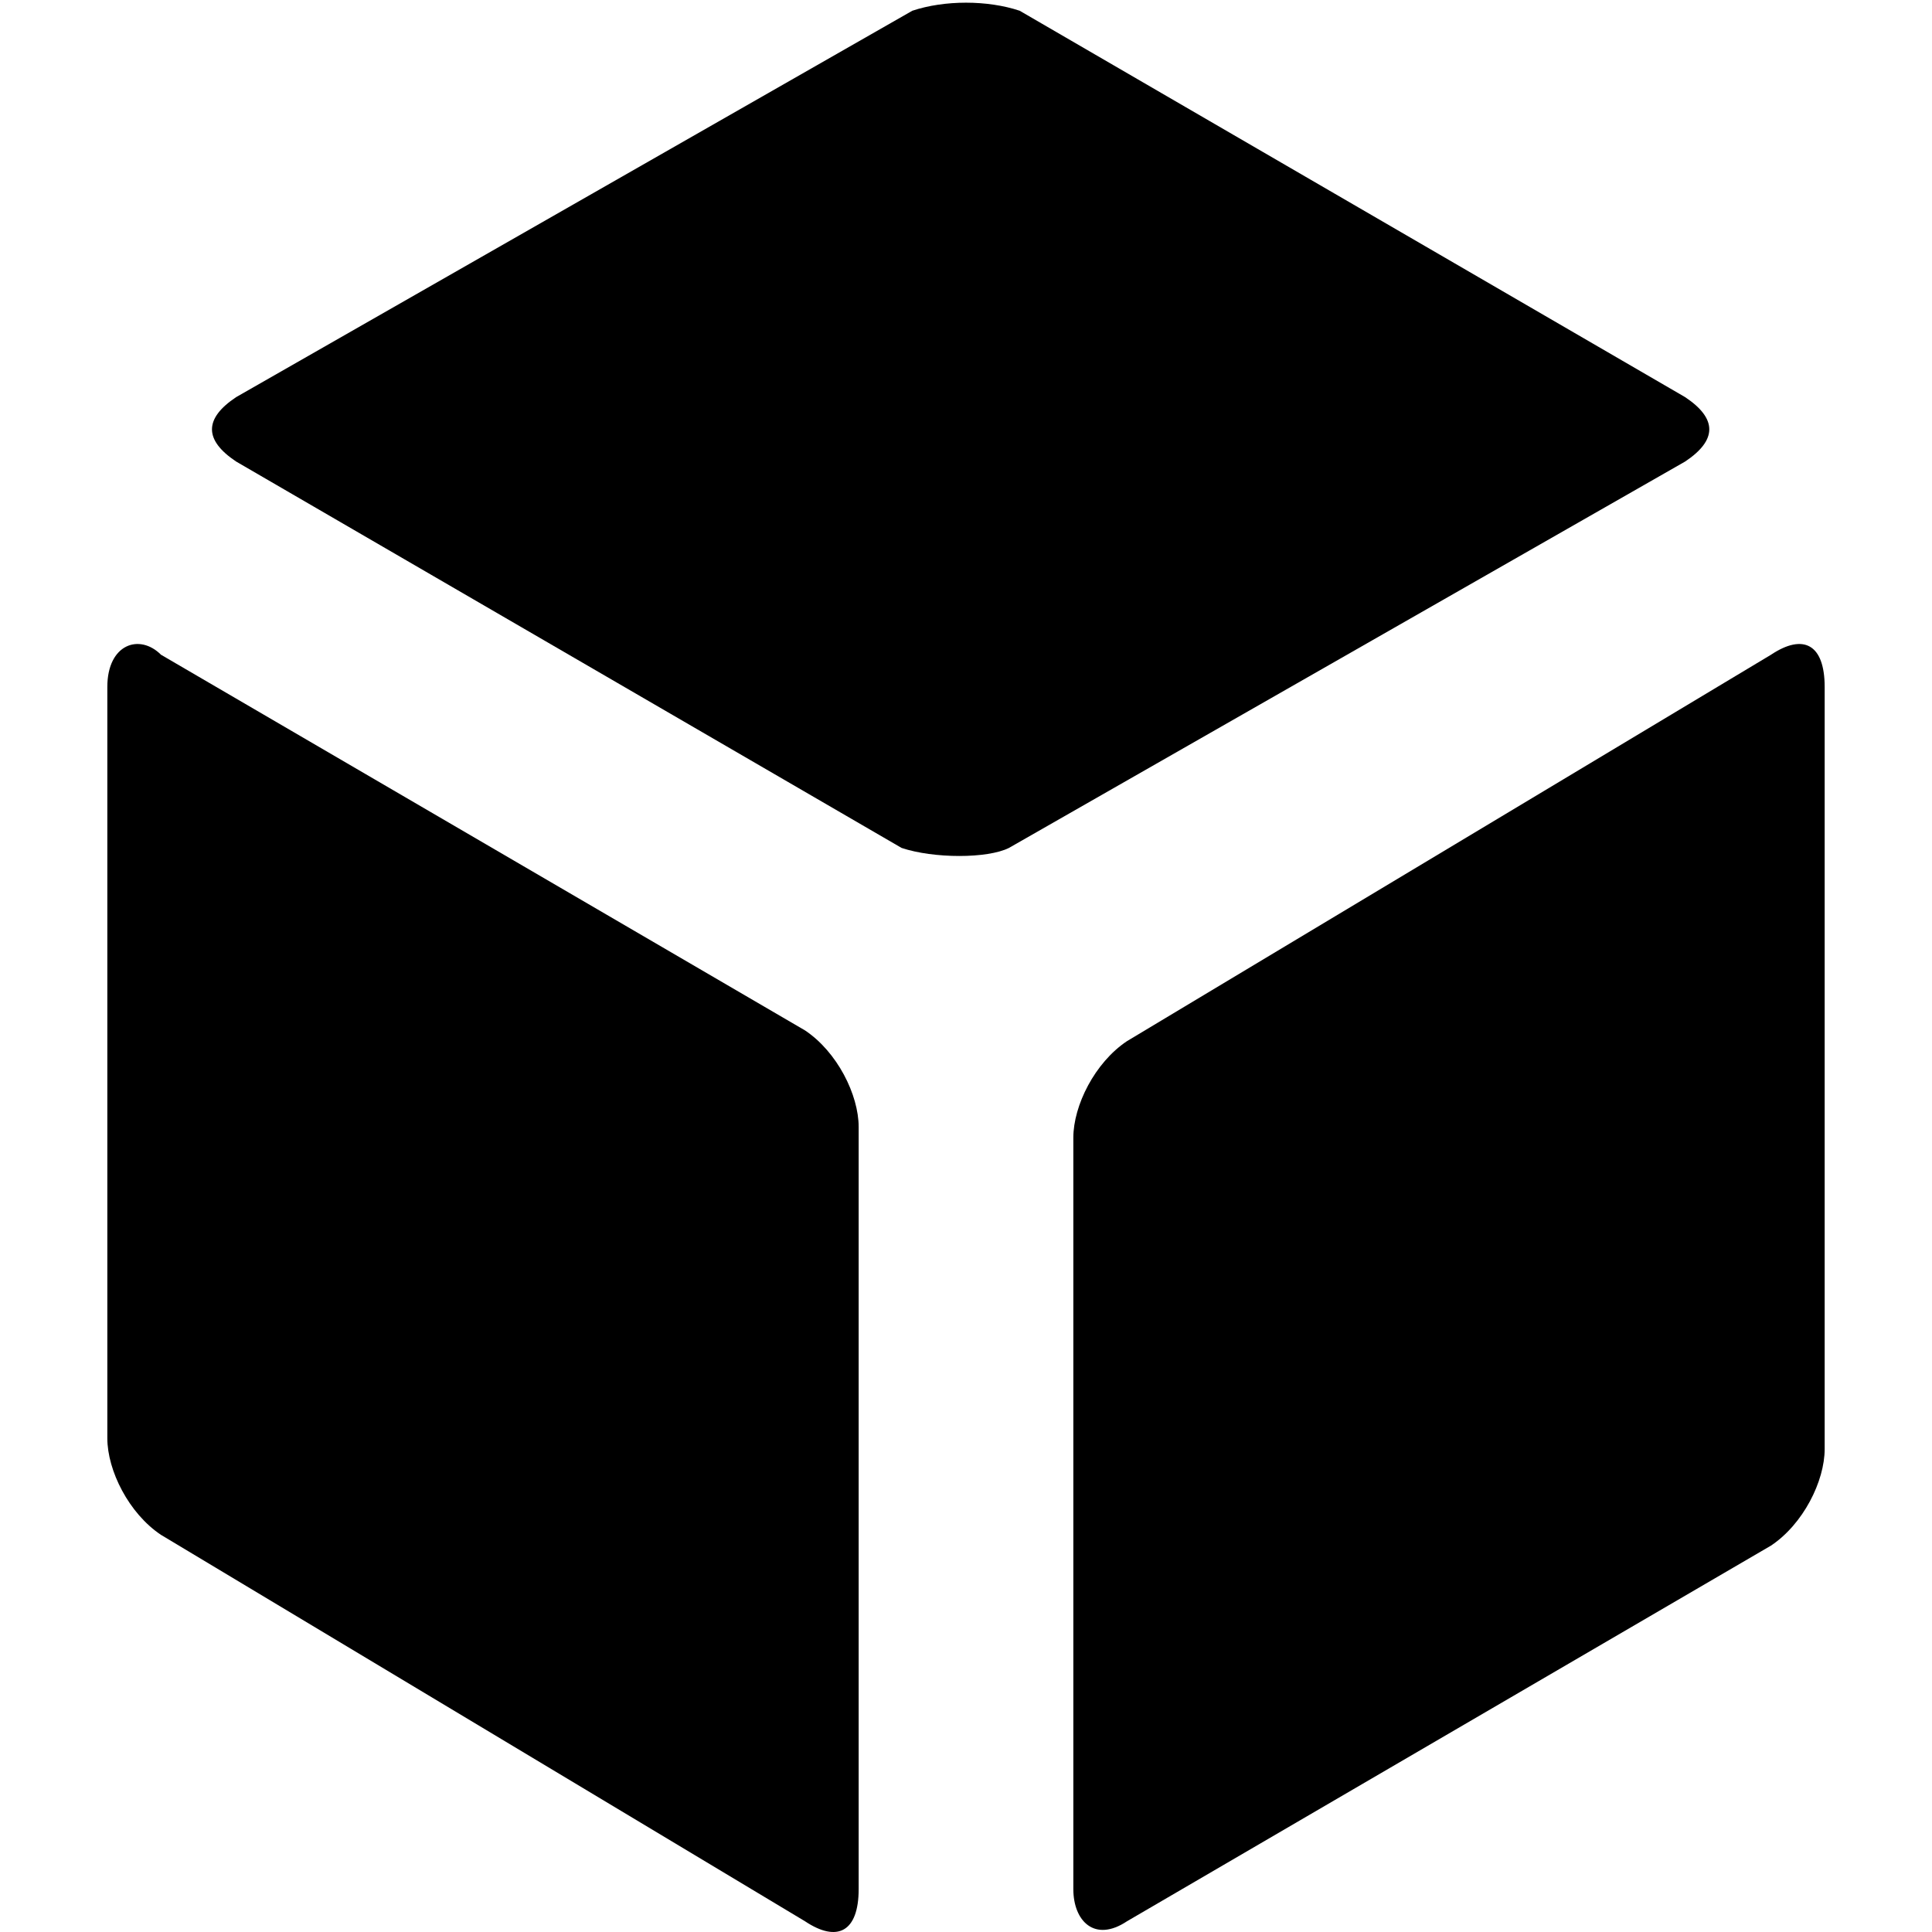
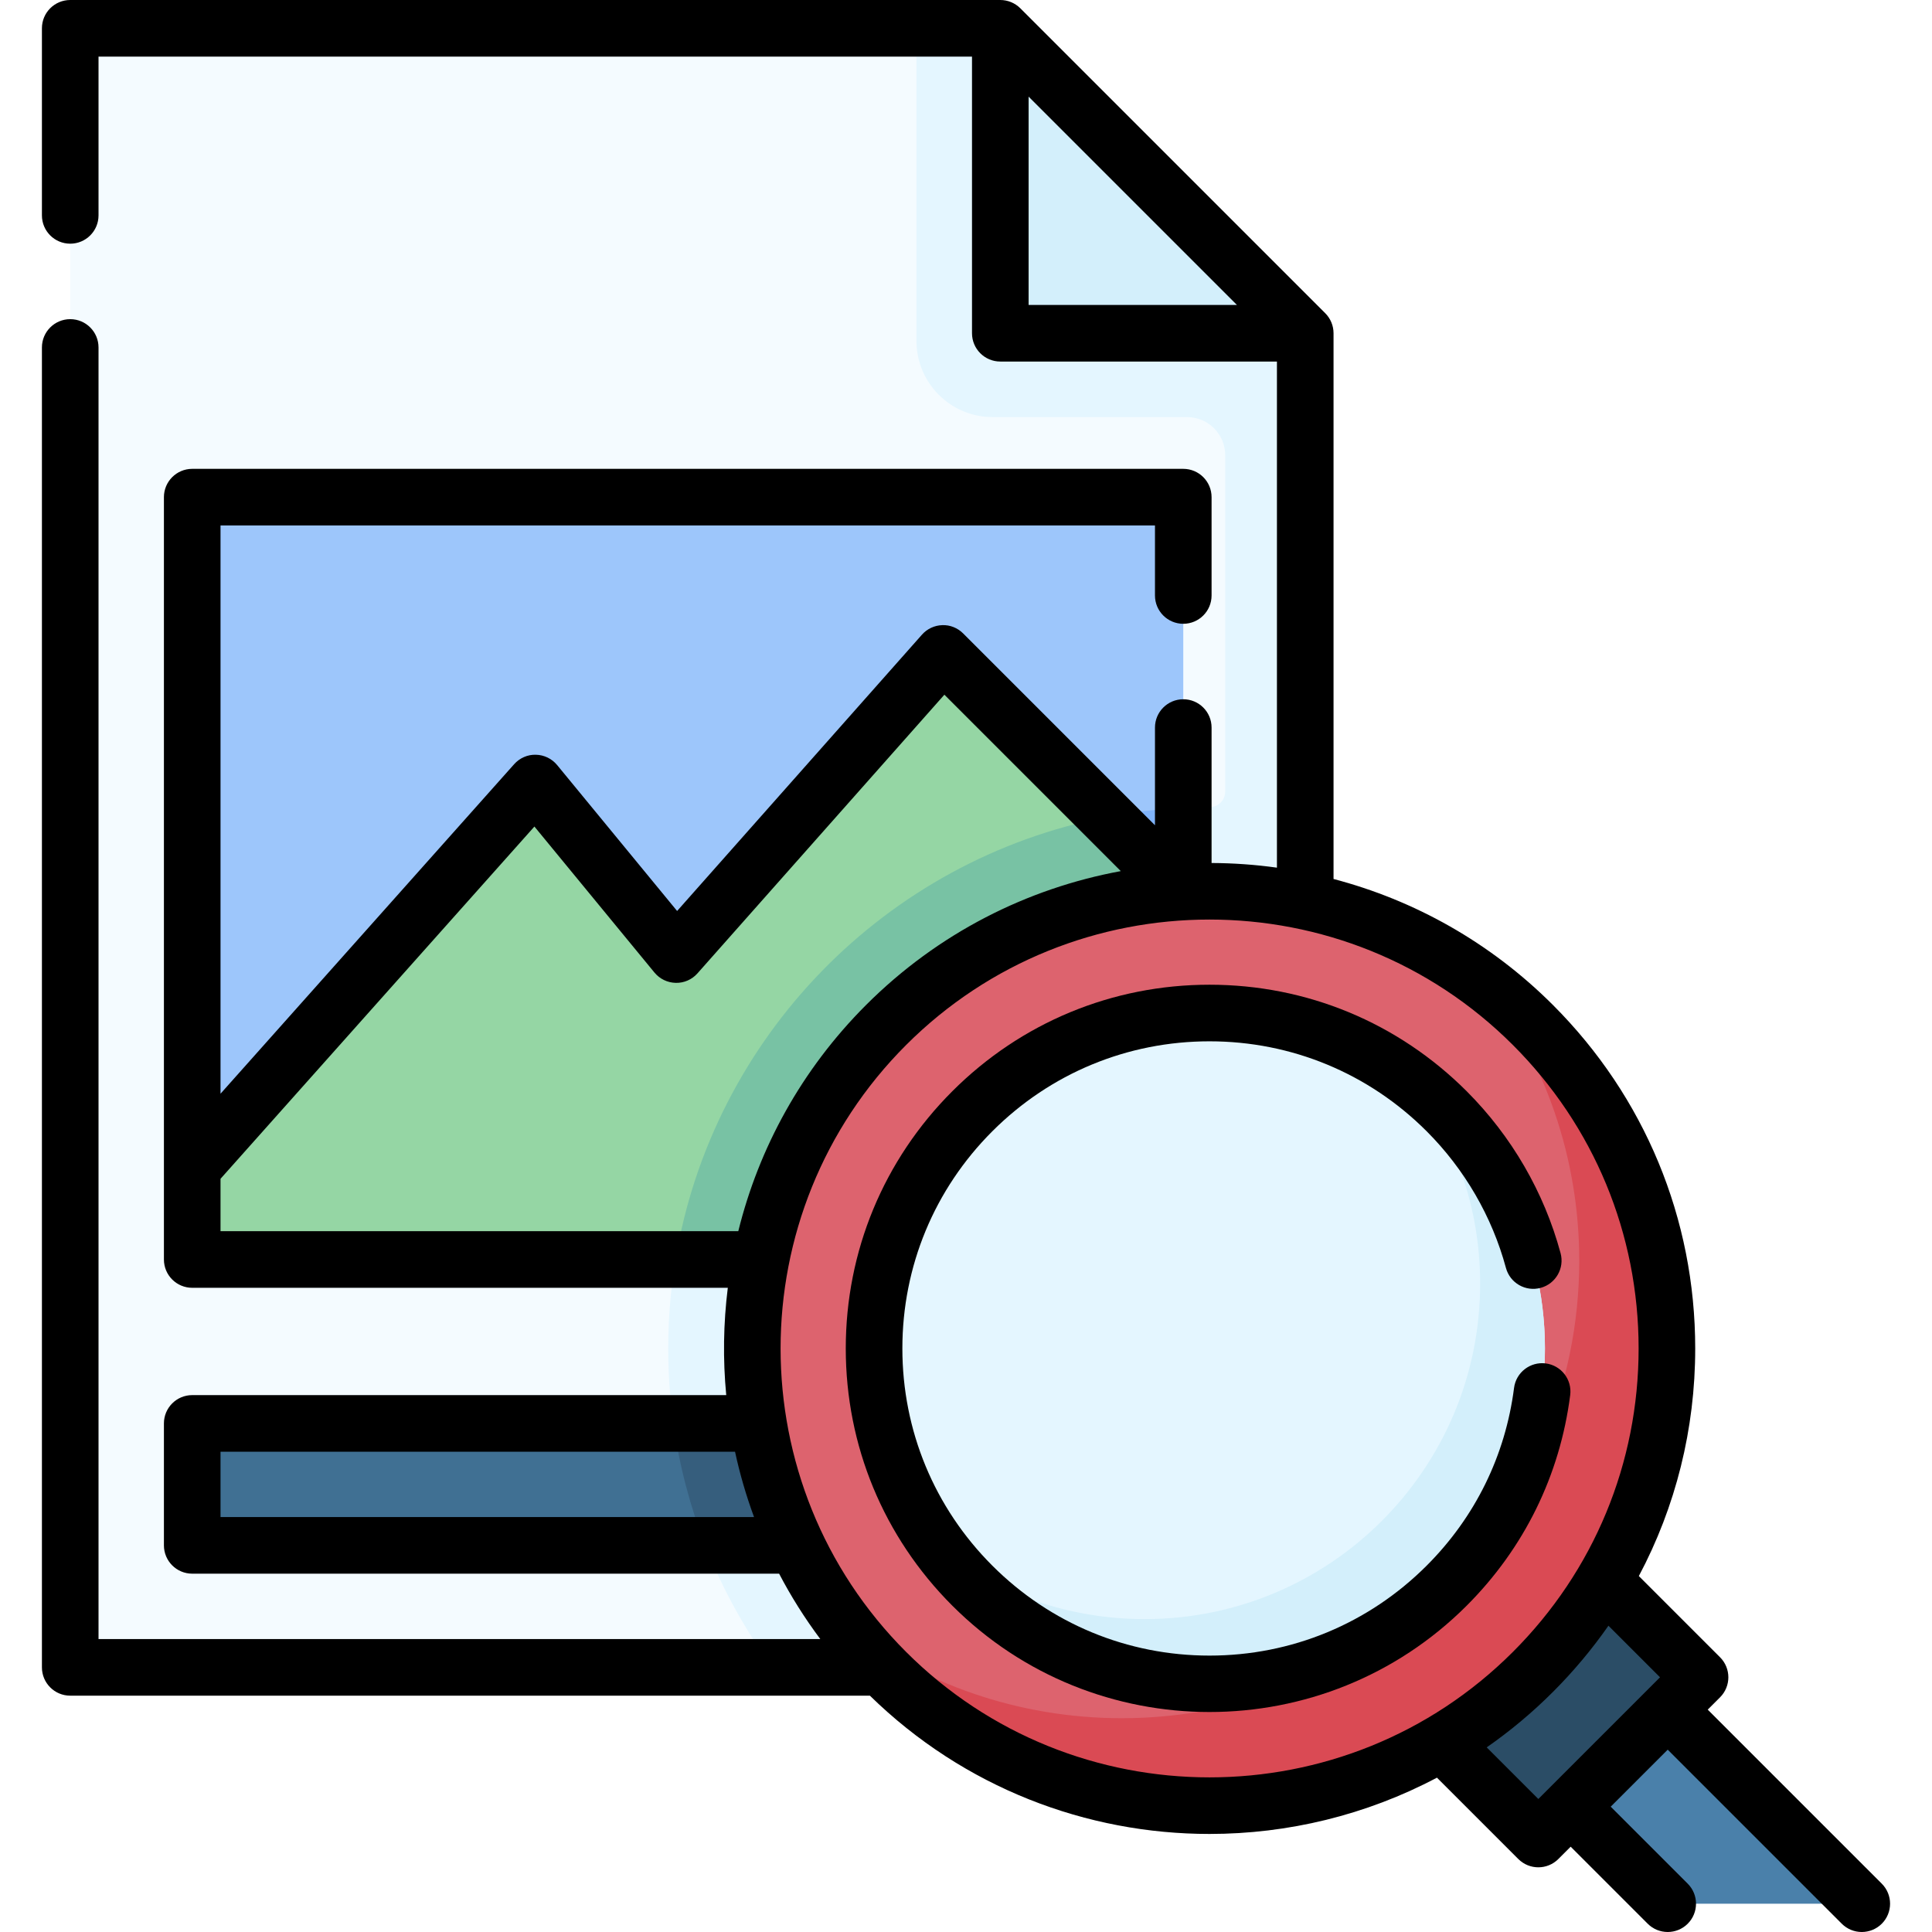
- <svg xmlns="http://www.w3.org/2000/svg" version="1.1" id="Layer_1" x="0px" y="0px" viewBox="0 0 18 18" style="enable-background:new 0 0 18 18;" xml:space="preserve">
-   <path id="Fill-3" d="M1.5,6.1C1.3,5.9,1,6,1,6.4l0,7c0,0.3,0.2,0.7,0.5,0.9l6,3.6C7.8,18.1,8,18,8,17.6l0-7.1c0-0.3-0.2-0.7-0.5-0.9  L1.5,6.1z" />
-   <path id="Fill-5" d="M10.5,17.9c-0.3,0.2-0.5,0-0.5-0.3l0-7c0-0.3,0.2-0.7,0.5-0.9l6-3.6C16.8,5.9,17,6,17,6.4l0,7.1  c0,0.3-0.2,0.7-0.5,0.9L10.5,17.9z" />
-   <path id="Fill-1" d="M2.2,3.7c-0.3,0.2-0.3,0.4,0,0.6l6.2,3.6C8.7,8,9.2,8,9.4,7.9l6.3-3.6c0.3-0.2,0.3-0.4,0-0.6L9.5,0.1  C9.2,0,8.8,0,8.5,0.1L2.2,3.7z" />
+ <svg xmlns="http://www.w3.org/2000/svg" id="Capa_1" enable-background="new 0 0 512 512" height="512" viewBox="0 0 512 512" width="512">
+   <g>
+     <g>
+       <path d="m345.905 441.87h-327.293v-434.37h246.48l80.813 80.813z" fill="#f4fbff" />
+     </g>
+     <g>
+       <path d="m265.092 7.5h-22.224v82.833c0 11.158 9.045 20.203 20.203 20.203h51.518c5.579 0 10.102 4.523 10.102 10.102v89.155c0 2.266-1.854 4.119-4.12 4.119h-.042c-79.095 0-143.443 64.349-143.443 143.443 0 31.575 10.263 60.795 27.618 84.514h141.2v-353.556z" fill="#e4f6ff" />
+     </g>
+     <g>
+       <path d="m265.092 7.5v80.813h80.813z" fill="#d3effb" />
+     </g>
+     <g>
+       <path d="m50.938 131.75h262.642v202.033h-262.642z" fill="#9dc6fb" />
+     </g>
+     <g>
+       <path d="m313.58 333.783v-119.7c-67.943 3.258-123.637 54.008-134.545 119.699h134.545z" fill="#80b4fb" />
+     </g>
+     <g>
+       <path d="m313.58 236.807-63.64-63.64-70.712 79.803-37.376-45.458-90.914 102.027v24.244h262.642z" fill="#95d6a4" />
+     </g>
+     <g>
+       <path d="m179.035 333.783h134.545v-96.976l-20.287-20.287c-58.505 11.293-104.458 58.244-114.258 117.263z" fill="#78c2a4" />
+     </g>
+     <g>
+       <path d="m50.938 377.22h262.642v32.325h-262.642z" fill="#407093" />
+     </g>
+     <g>
+       <path d="m186.917 409.545h126.663v-32.325h-135.111c1.564 11.24 4.428 22.069 8.448 32.325z" fill="#365e7d" />
+     </g>
+     <g>
+       <g>
+         <path d="m385.94 434.888h60.61v36.366h-60.61z" fill="#2b4d66" transform="matrix(.707 -.707 .707 .707 -198.454 427.031)" />
+       </g>
+       <g>
+         <path d="m493.389 504.5h-51.429l-25.715-25.715 25.715-25.714z" fill="#4a80aa" />
+       </g>
+       <g>
+         <circle cx="320.53" cy="357.356" fill="#dd636e" r="121.22" />
+       </g>
+       <g>
+         <path d="m393.836 260.815c15.483 20.358 24.679 45.757 24.679 73.307 0 66.948-54.272 121.22-121.22 121.22-27.55 0-52.948-9.197-73.307-24.679 22.141 29.113 57.143 47.913 96.54 47.913 66.948 0 121.22-54.272 121.22-121.22.001-39.398-18.799-74.4-47.912-96.541z" fill="#da4a54" />
+       </g>
+       <g>
+         <circle cx="320.53" cy="357.356" fill="#e4f6ff" r="88.894" />
+       </g>
+       <g>
+         <path d="m374.212 286.501c11.319 14.916 18.04 33.513 18.04 53.682 0 49.095-39.799 88.894-88.894 88.894-20.169 0-38.766-6.721-53.682-18.04 16.233 21.393 41.929 35.212 70.855 35.212 49.095 0 88.894-39.799 88.894-88.894-.001-28.925-13.82-54.621-35.213-70.854z" fill="#d3effb" />
+       </g>
+     </g>
+     <g>
+       <path d="m498.693 499.196-46.126-46.125 3.268-3.268c2.929-2.93 2.929-7.678 0-10.607l-21.525-21.525c9.76-18.356 14.94-38.937 14.94-60.315 0-34.382-13.39-66.706-37.701-91.019-16.677-16.676-36.83-27.803-58.147-33.397v-144.63c0-1.989-.79-3.896-2.196-5.304l-80.811-80.81c-1.408-1.406-3.315-2.196-5.305-2.196h-246.48c-4.142 0-7.5 3.357-7.5 7.5v49.58c0 4.143 3.358 7.5 7.5 7.5s7.5-3.357 7.5-7.5v-42.08h231.482v73.313c0 4.143 3.357 7.5 7.5 7.5h73.309v134.126c-5.744-.799-11.531-1.211-17.32-1.235v-35.894c0-4.143-3.357-7.5-7.5-7.5s-7.5 3.357-7.5 7.5v25.89l-50.838-50.837c-1.462-1.462-3.48-2.278-5.529-2.192-2.067.062-4.016.975-5.387 2.522l-64.885 73.227-31.796-38.672c-1.392-1.692-3.454-2.691-5.645-2.734-2.195-.062-4.291.873-5.749 2.509l-77.812 87.323v-150.596h247.64v18.56c0 4.143 3.357 7.5 7.5 7.5s7.5-3.357 7.5-7.5v-26.06c0-4.143-3.357-7.5-7.5-7.5h-262.639c-4.142 0-7.5 3.357-7.5 7.5v202.03c0 4.143 3.358 7.5 7.5 7.5h141.935c-1.178 9.437-1.32 18.979-.415 28.439h-141.52c-4.142 0-7.5 3.357-7.5 7.5v32.32c0 4.143 3.358 7.5 7.5 7.5h155.532c3.133 5.996 6.776 11.792 10.917 17.33h-191.28v-342.289c0-4.143-3.358-7.5-7.5-7.5s-7.5 3.357-7.5 7.5v349.79c0 4.143 3.358 7.5 7.5 7.5h211.922c24.964 24.424 57.479 36.646 89.998 36.646 20.747 0 41.493-4.975 60.278-14.917l21.562 21.562c1.465 1.464 3.385 2.196 5.304 2.196s3.839-.732 5.304-2.196l3.268-3.268 20.411 20.411c1.465 1.464 3.385 2.196 5.304 2.196s3.839-.732 5.304-2.196c2.929-2.93 2.929-7.678 0-10.607l-20.411-20.411 15.107-15.107 46.126 46.125c1.465 1.464 3.385 2.196 5.304 2.196s3.839-.732 5.304-2.196c2.927-2.93 2.927-7.678-.002-10.608zm-226.101-473.588 55.206 55.205h-55.206zm-214.151 300.672v-13.888l83.183-93.35 31.812 38.691c1.394 1.695 3.46 2.694 5.655 2.735 2.21.052 4.296-.883 5.752-2.525l65.428-73.84 46.75 46.75c-24.748 4.562-48.408 16.384-67.508 35.483-17.144 17.144-28.428 37.962-33.859 59.943h-137.213zm0 75.76v-17.32h136.351c1.266 5.862 2.948 11.649 5.038 17.32zm181.677 35.728c-44.339-44.34-44.339-116.484 0-160.823 22.17-22.17 51.291-33.255 80.412-33.255s58.242 11.085 80.411 33.255c21.479 21.479 33.309 50.036 33.309 80.411 0 30.376-11.829 58.934-33.309 80.412-44.338 44.339-116.483 44.339-160.823 0zm153.875 25.301c6.175-4.295 12.054-9.193 17.555-14.694 5.465-5.465 10.373-11.338 14.706-17.545l13.67 13.669-32.251 32.251z" />
+       <path d="m409.633 361.32c-4.101-.519-7.865 2.377-8.393 6.486-2.302 17.968-10.309 34.255-23.154 47.1-15.375 15.376-35.815 23.844-57.557 23.844-21.74 0-42.181-8.468-57.556-23.844-15.371-15.37-23.836-35.81-23.836-57.552 0-21.741 8.465-42.181 23.836-57.551 15.375-15.376 35.815-23.844 57.556-23.844s42.182 8.468 57.555 23.841c10.055 10.063 17.319 22.588 21.007 36.218 1.081 3.998 5.199 6.366 9.198 5.28 3.998-1.081 6.362-5.199 5.28-9.198-4.37-16.153-12.971-30.988-24.876-42.904-18.209-18.208-42.416-28.236-68.164-28.236-25.747 0-49.954 10.028-68.163 28.236-18.204 18.204-28.229 42.41-28.229 68.158 0 25.749 10.025 49.955 28.229 68.159 18.792 18.792 43.478 28.188 68.164 28.188 24.685 0 49.37-9.396 68.163-28.188 15.214-15.215 24.697-34.51 27.426-55.801.527-4.108-2.377-7.865-6.486-8.392z" />
+     </g>
+   </g>
</svg>
